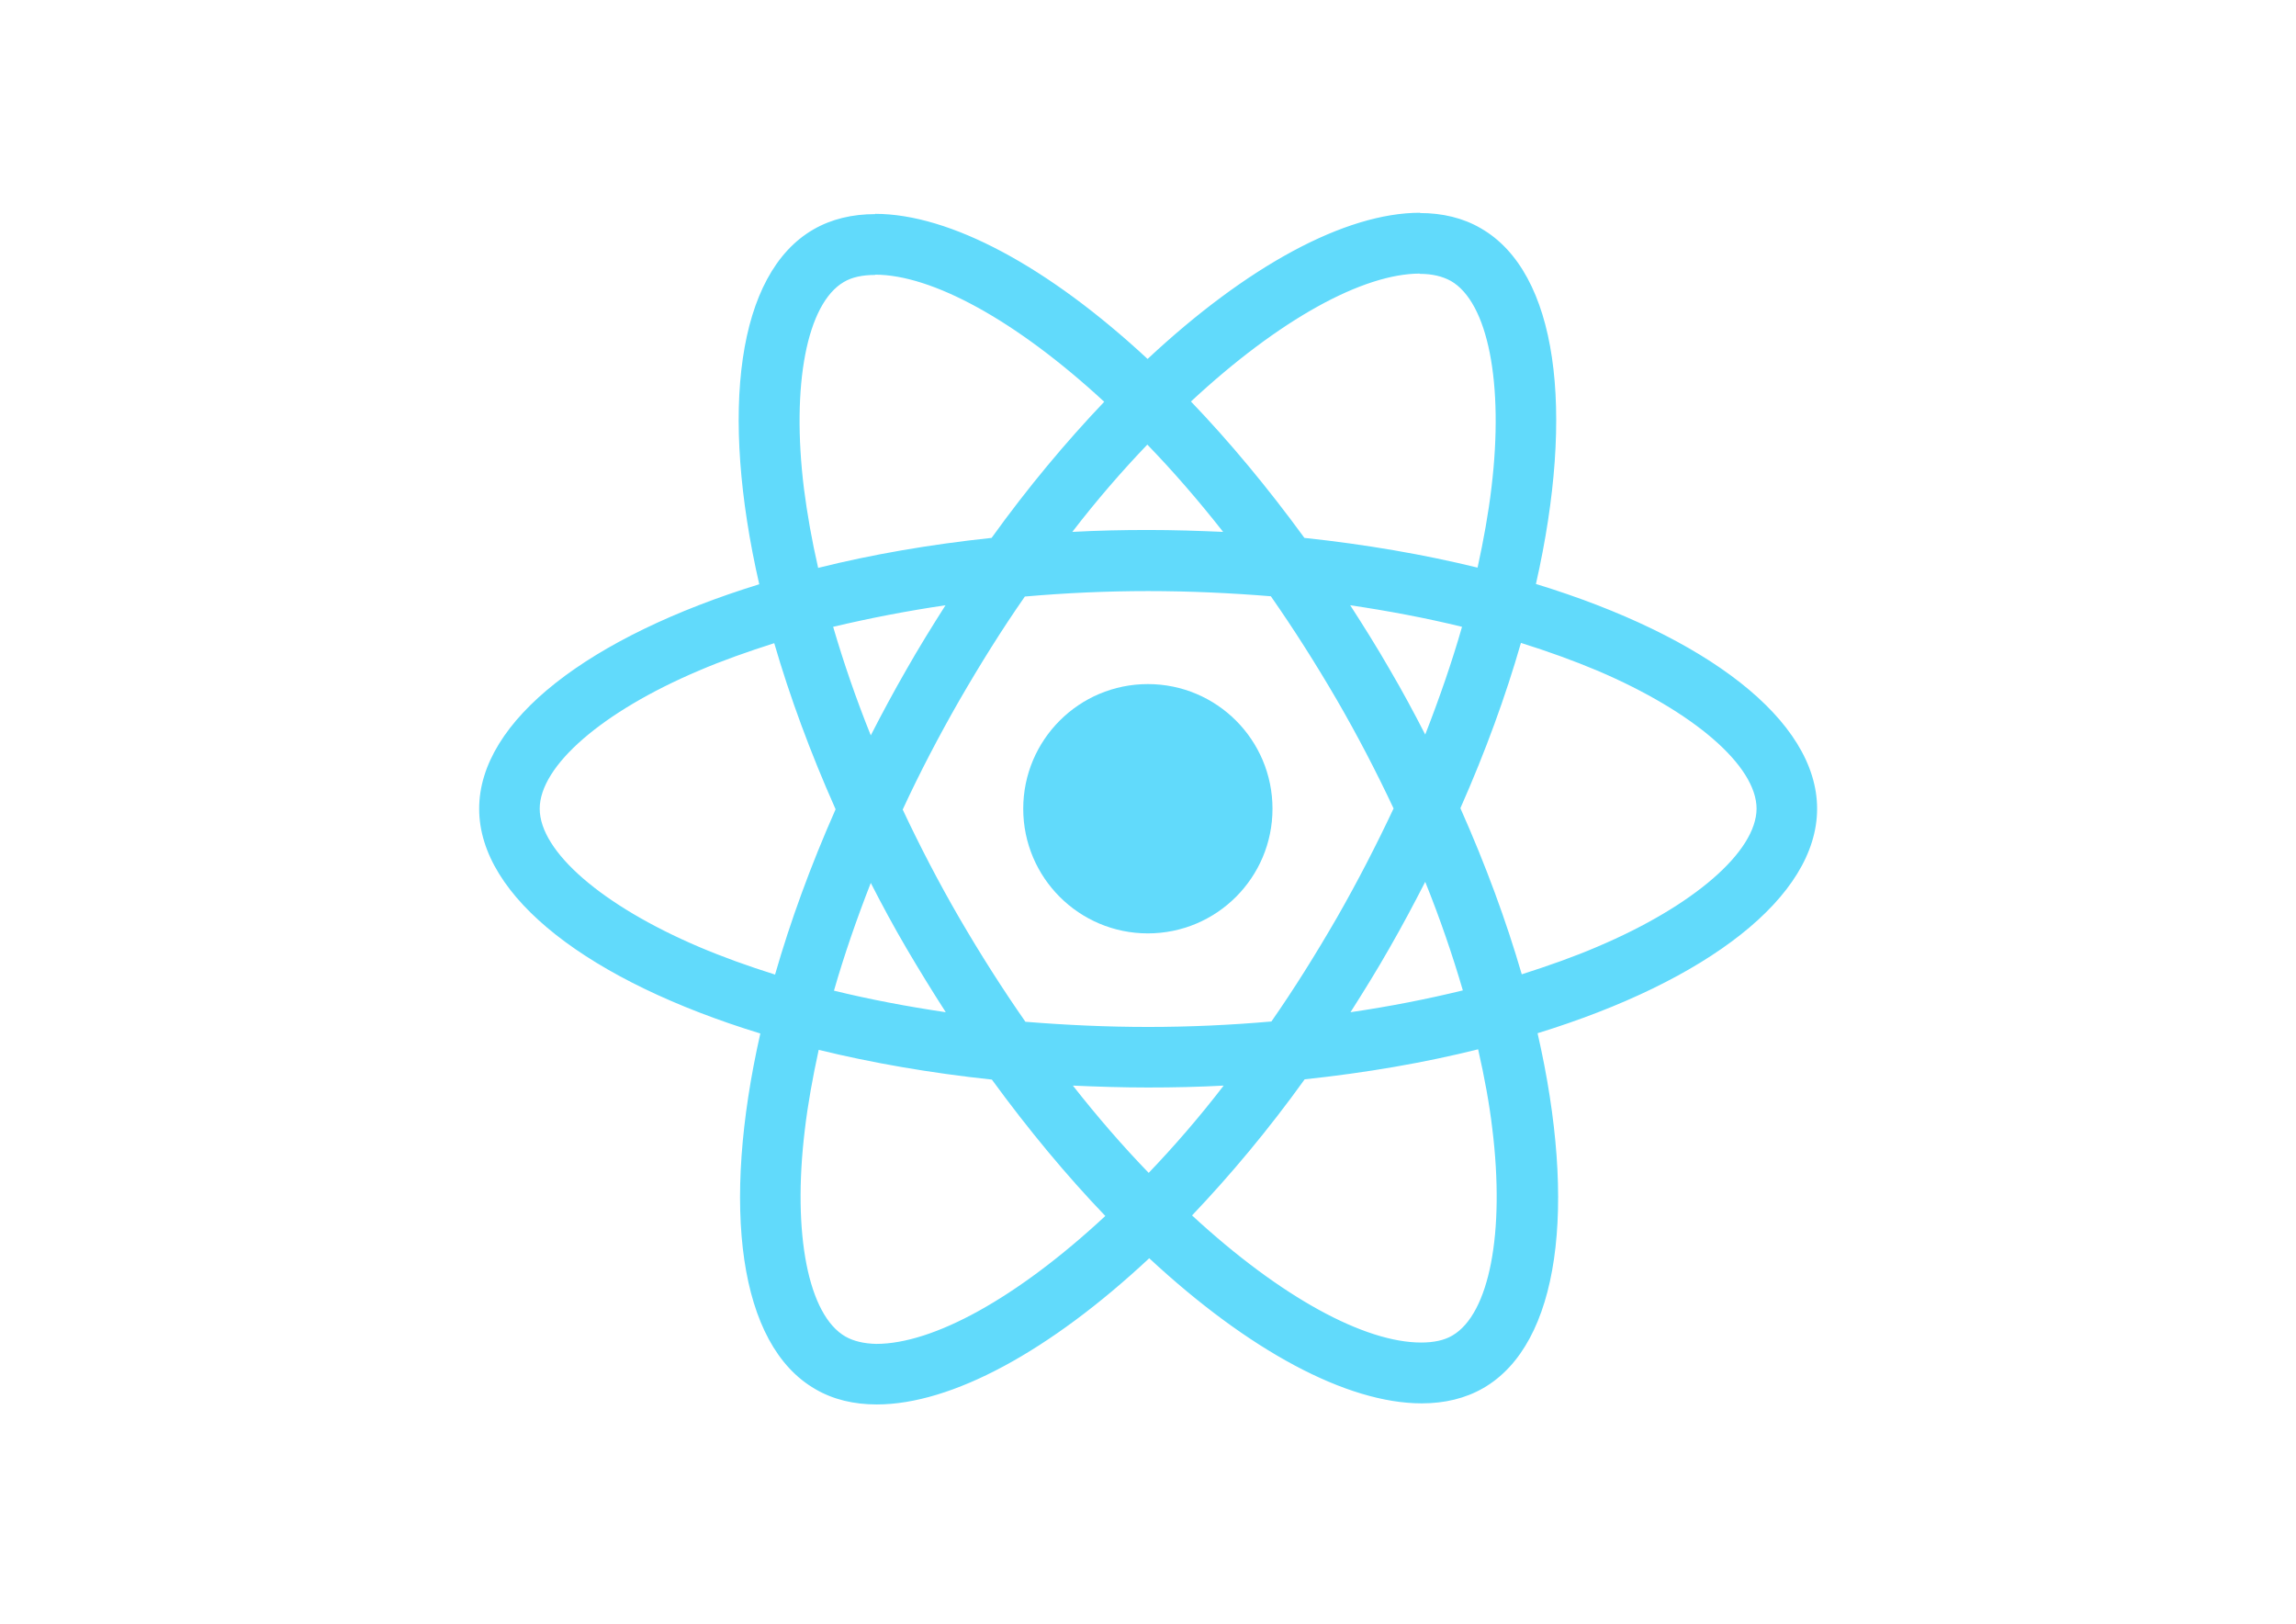
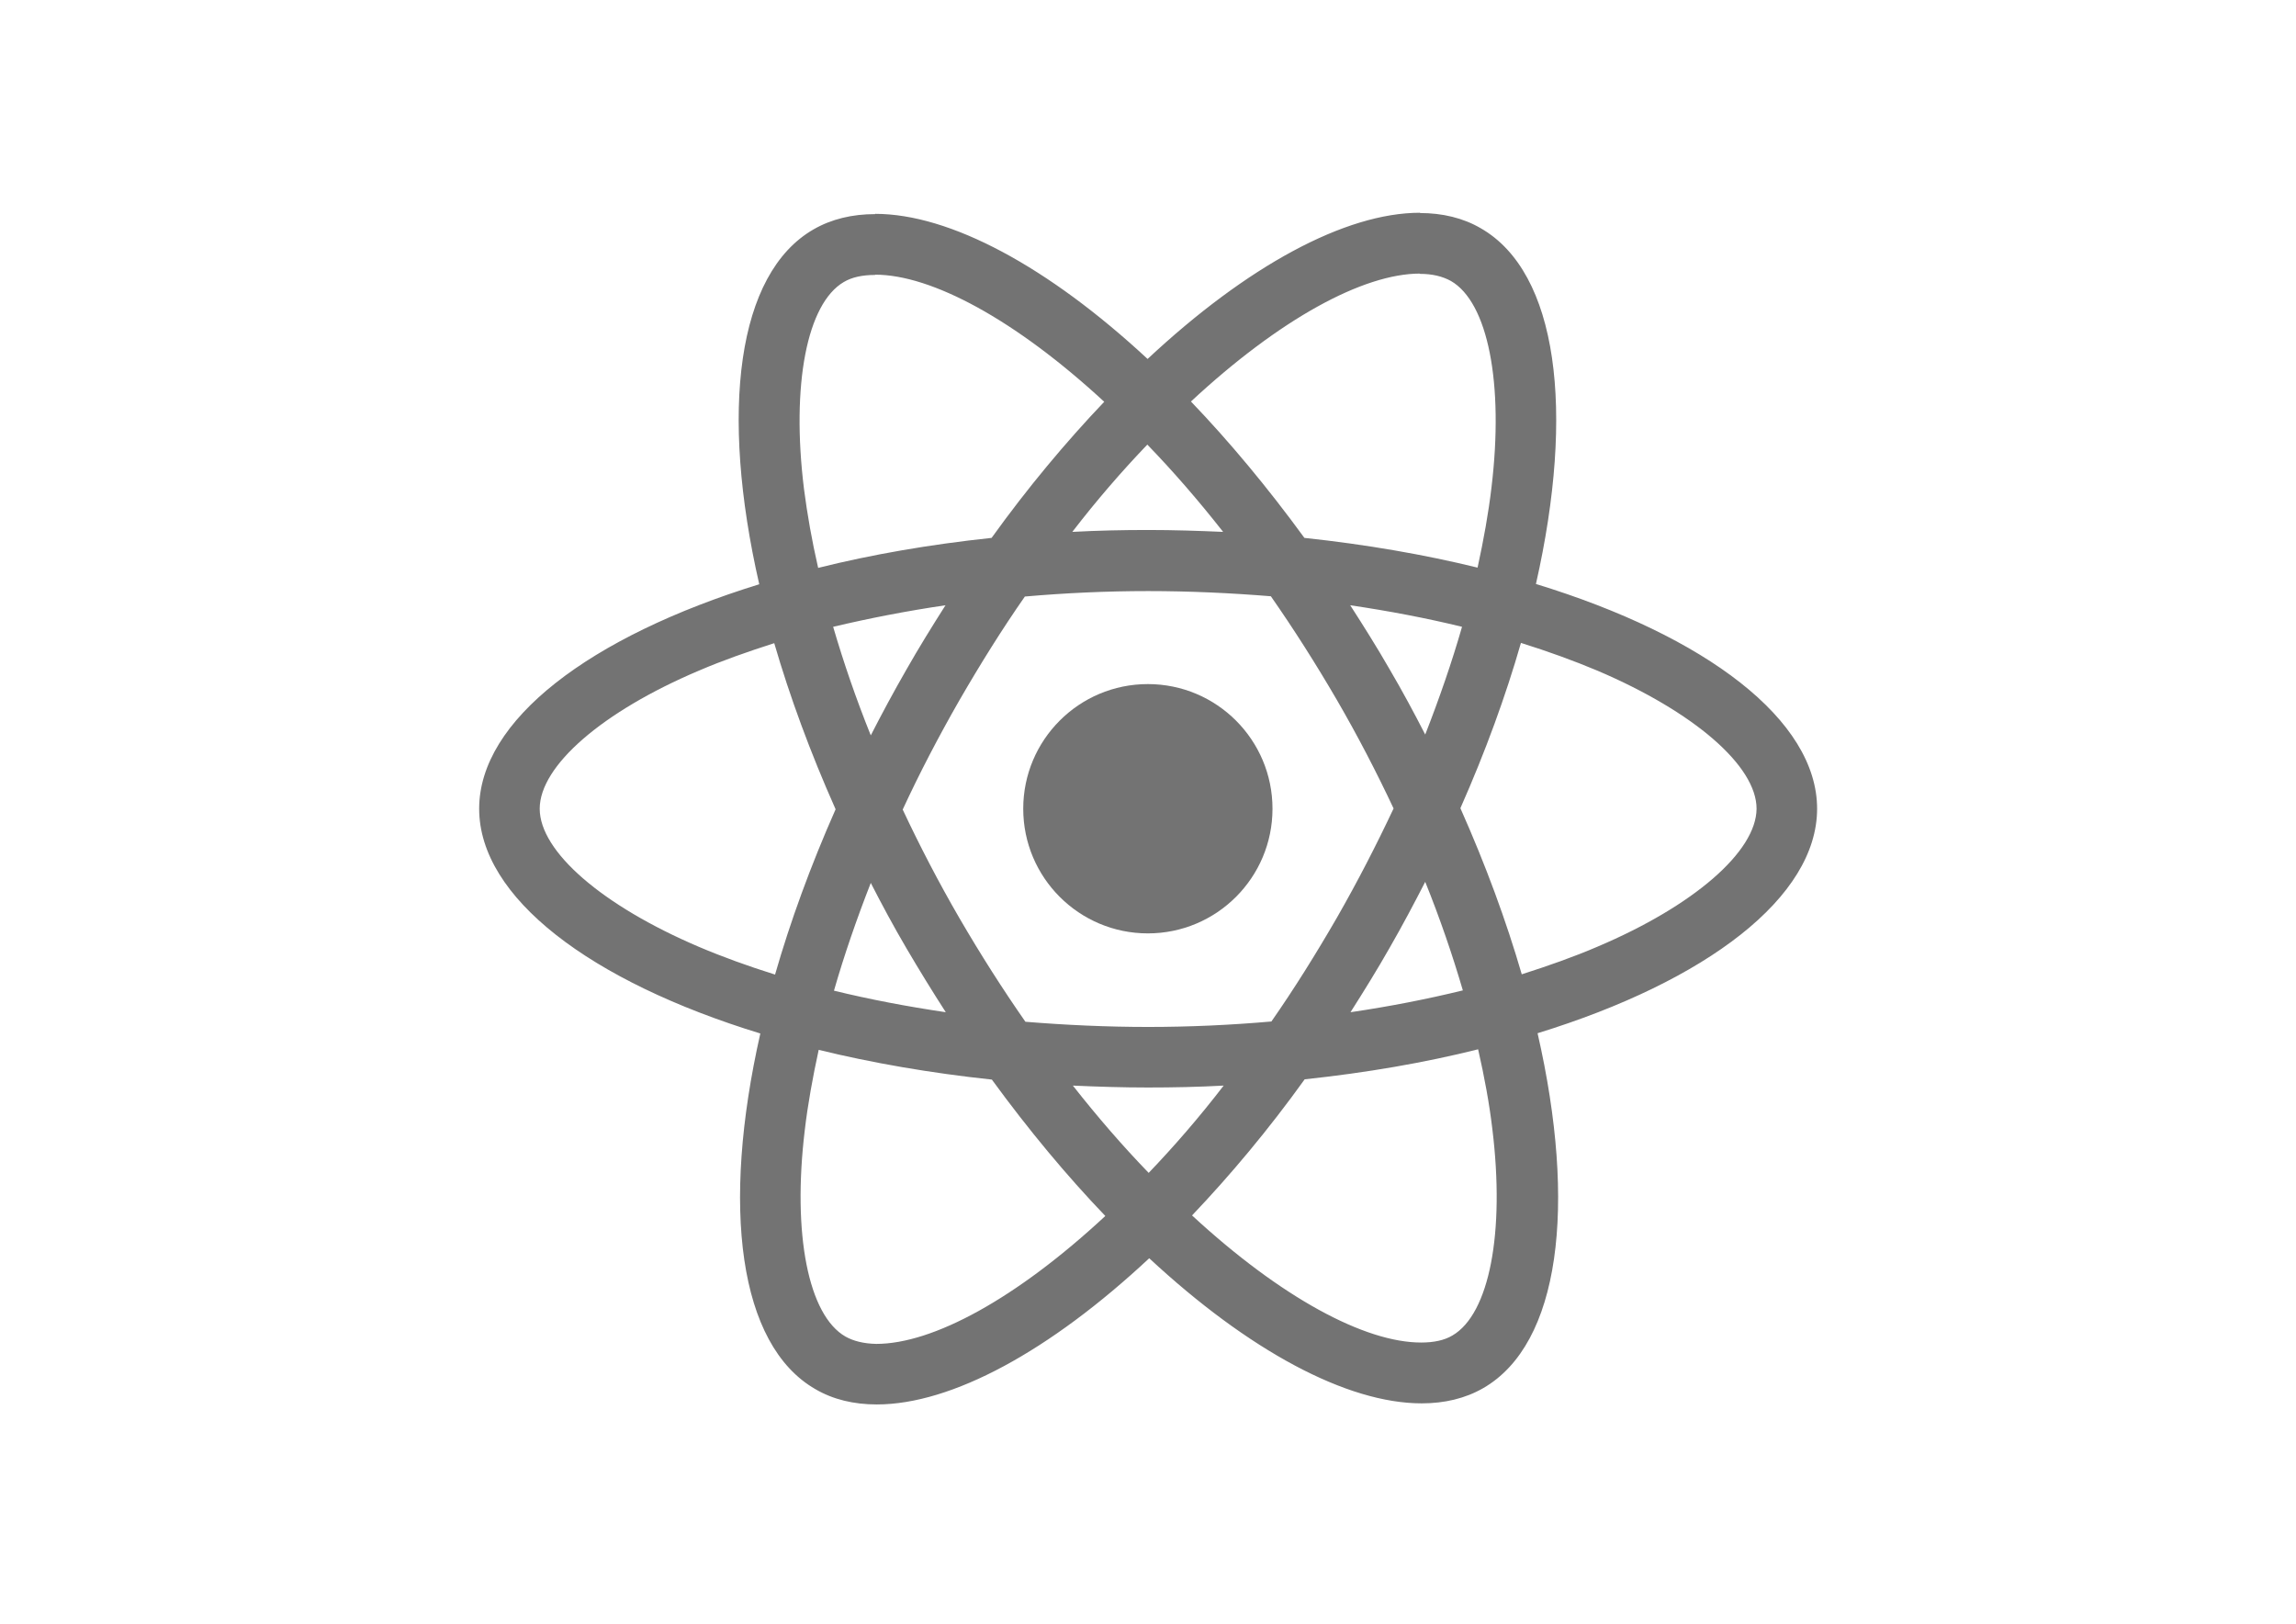
<svg xmlns="http://www.w3.org/2000/svg" version="1.1" id="Layer_2_1_" x="0px" y="0px" viewBox="0 0 841.9 595.3" enable-background="new 0 0 841.9 595.3" xml:space="preserve">
  <g>
-     <path fill="#61DAFB" d="M666.3,296.5c0-32.5-40.7-63.3-103.1-82.4c14.4-63.6,8-114.2-20.2-130.4c-6.5-3.8-14.1-5.6-22.4-5.6v22.3   c4.6,0,8.3,0.9,11.4,2.6c13.6,7.8,19.5,37.5,14.9,75.7c-1.1,9.4-2.9,19.3-5.1,29.4c-19.6-4.8-41-8.5-63.5-10.9   c-13.5-18.5-27.5-35.3-41.6-50c32.6-30.3,63.2-46.9,84-46.9l0-22.3c0,0,0,0,0,0c-27.5,0-63.5,19.6-99.9,53.6   c-36.4-33.8-72.4-53.2-99.9-53.2v22.3c20.7,0,51.4,16.5,84,46.6c-14,14.7-28,31.4-41.3,49.9c-22.6,2.4-44,6.1-63.6,11   c-2.3-10-4-19.7-5.2-29c-4.7-38.2,1.1-67.9,14.6-75.8c3-1.8,6.9-2.6,11.5-2.6l0-22.3c0,0,0,0,0,0c-8.4,0-16,1.8-22.6,5.6   c-28.1,16.2-34.4,66.7-19.9,130.1c-62.2,19.2-102.7,49.9-102.7,82.3c0,32.5,40.7,63.3,103.1,82.4c-14.4,63.6-8,114.2,20.2,130.4   c6.5,3.8,14.1,5.6,22.5,5.6c27.5,0,63.5-19.6,99.9-53.6c36.4,33.8,72.4,53.2,99.9,53.2c8.4,0,16-1.8,22.6-5.6   c28.1-16.2,34.4-66.7,19.9-130.1C625.8,359.7,666.3,328.9,666.3,296.5z M536.1,229.8c-3.7,12.9-8.3,26.2-13.5,39.5   c-4.1-8-8.4-16-13.1-24c-4.6-8-9.5-15.8-14.4-23.4C509.3,224,523,226.6,536.1,229.8z M490.3,336.3c-7.8,13.5-15.8,26.3-24.1,38.2   c-14.9,1.3-30,2-45.2,2c-15.1,0-30.2-0.7-45-1.9c-8.3-11.9-16.4-24.6-24.2-38c-7.6-13.1-14.5-26.4-20.8-39.8   c6.2-13.4,13.2-26.8,20.7-39.9c7.8-13.5,15.8-26.3,24.1-38.2c14.9-1.3,30-2,45.2-2c15.1,0,30.2,0.7,45,1.9   c8.3,11.9,16.4,24.6,24.2,38c7.6,13.1,14.5,26.4,20.8,39.8C504.7,309.8,497.8,323.2,490.3,336.3z M522.6,323.3   c5.4,13.4,10,26.8,13.8,39.8c-13.1,3.2-26.9,5.9-41.2,8c4.9-7.7,9.8-15.6,14.4-23.7C514.2,339.4,518.5,331.3,522.6,323.3z    M421.2,430c-9.3-9.6-18.6-20.3-27.8-32c9,0.4,18.2,0.7,27.5,0.7c9.4,0,18.7-0.2,27.8-0.7C439.7,409.7,430.4,420.4,421.2,430z    M346.8,371.1c-14.2-2.1-27.9-4.7-41-7.9c3.7-12.9,8.3-26.2,13.5-39.5c4.1,8,8.4,16,13.1,24C337.1,355.7,341.9,363.5,346.8,371.1z    M420.7,163c9.3,9.6,18.6,20.3,27.8,32c-9-0.4-18.2-0.7-27.5-0.7c-9.4,0-18.7,0.2-27.8,0.7C402.2,183.3,411.5,172.6,420.7,163z    M346.7,221.9c-4.9,7.7-9.8,15.6-14.4,23.7c-4.6,8-8.9,16-13,24c-5.4-13.4-10-26.8-13.8-39.8C318.6,226.7,332.4,224,346.7,221.9z    M256.2,347.1c-35.4-15.1-58.3-34.9-58.3-50.6c0-15.7,22.9-35.6,58.3-50.6c8.6-3.7,18-7,27.7-10.1c5.7,19.6,13.2,40,22.5,60.9   c-9.2,20.8-16.6,41.1-22.2,60.6C274.3,354.2,264.9,350.8,256.2,347.1z M310,490c-13.6-7.8-19.5-37.5-14.9-75.7   c1.1-9.4,2.9-19.3,5.1-29.4c19.6,4.8,41,8.5,63.5,10.9c13.5,18.5,27.5,35.3,41.6,50c-32.6,30.3-63.2,46.9-84,46.9   C316.8,492.6,313,491.7,310,490z M547.2,413.8c4.7,38.2-1.1,67.9-14.6,75.8c-3,1.8-6.9,2.6-11.5,2.6c-20.7,0-51.4-16.5-84-46.6   c14-14.7,28-31.4,41.3-49.9c22.6-2.4,44-6.1,63.6-11C544.3,394.8,546.1,404.5,547.2,413.8z M585.7,347.1c-8.6,3.7-18,7-27.7,10.1   c-5.7-19.6-13.2-40-22.5-60.9c9.2-20.8,16.6-41.1,22.2-60.6c9.9,3.1,19.3,6.5,28.1,10.2c35.4,15.1,58.3,34.9,58.3,50.6   C644,312.2,621.1,332.1,585.7,347.1z" />
-     <polygon fill="#61DAFB" points="320.8,78.4 320.8,78.4 320.8,78.4  " />
-     <circle fill="#61DAFB" cx="420.9" cy="296.5" r="45.7" />
-     <polygon fill="#61DAFB" points="520.5,78.1 520.5,78.1 520.5,78.1  " />
+     <path fill="#737373" d="M666.3,296.5c0-32.5-40.7-63.3-103.1-82.4c14.4-63.6,8-114.2-20.2-130.4c-6.5-3.8-14.1-5.6-22.4-5.6v22.3   c4.6,0,8.3,0.9,11.4,2.6c13.6,7.8,19.5,37.5,14.9,75.7c-1.1,9.4-2.9,19.3-5.1,29.4c-19.6-4.8-41-8.5-63.5-10.9   c-13.5-18.5-27.5-35.3-41.6-50c32.6-30.3,63.2-46.9,84-46.9l0-22.3c0,0,0,0,0,0c-27.5,0-63.5,19.6-99.9,53.6   c-36.4-33.8-72.4-53.2-99.9-53.2v22.3c20.7,0,51.4,16.5,84,46.6c-14,14.7-28,31.4-41.3,49.9c-22.6,2.4-44,6.1-63.6,11   c-2.3-10-4-19.7-5.2-29c-4.7-38.2,1.1-67.9,14.6-75.8c3-1.8,6.9-2.6,11.5-2.6l0-22.3c0,0,0,0,0,0c-8.4,0-16,1.8-22.6,5.6   c-28.1,16.2-34.4,66.7-19.9,130.1c-62.2,19.2-102.7,49.9-102.7,82.3c0,32.5,40.7,63.3,103.1,82.4c-14.4,63.6-8,114.2,20.2,130.4   c6.5,3.8,14.1,5.6,22.5,5.6c27.5,0,63.5-19.6,99.9-53.6c36.4,33.8,72.4,53.2,99.9,53.2c8.4,0,16-1.8,22.6-5.6   c28.1-16.2,34.4-66.7,19.9-130.1C625.8,359.7,666.3,328.9,666.3,296.5z M536.1,229.8c-3.7,12.9-8.3,26.2-13.5,39.5   c-4.1-8-8.4-16-13.1-24c-4.6-8-9.5-15.8-14.4-23.4C509.3,224,523,226.6,536.1,229.8z M490.3,336.3c-7.8,13.5-15.8,26.3-24.1,38.2   c-14.9,1.3-30,2-45.2,2c-15.1,0-30.2-0.7-45-1.9c-8.3-11.9-16.4-24.6-24.2-38c-7.6-13.1-14.5-26.4-20.8-39.8   c6.2-13.4,13.2-26.8,20.7-39.9c7.8-13.5,15.8-26.3,24.1-38.2c14.9-1.3,30-2,45.2-2c15.1,0,30.2,0.7,45,1.9   c8.3,11.9,16.4,24.6,24.2,38c7.6,13.1,14.5,26.4,20.8,39.8C504.7,309.8,497.8,323.2,490.3,336.3z M522.6,323.3   c5.4,13.4,10,26.8,13.8,39.8c-13.1,3.2-26.9,5.9-41.2,8c4.9-7.7,9.8-15.6,14.4-23.7C514.2,339.4,518.5,331.3,522.6,323.3z    M421.2,430c-9.3-9.6-18.6-20.3-27.8-32c9,0.4,18.2,0.7,27.5,0.7c9.4,0,18.7-0.2,27.8-0.7C439.7,409.7,430.4,420.4,421.2,430z    M346.8,371.1c-14.2-2.1-27.9-4.7-41-7.9c3.7-12.9,8.3-26.2,13.5-39.5c4.1,8,8.4,16,13.1,24C337.1,355.7,341.9,363.5,346.8,371.1z    M420.7,163c9.3,9.6,18.6,20.3,27.8,32c-9-0.4-18.2-0.7-27.5-0.7c-9.4,0-18.7,0.2-27.8,0.7C402.2,183.3,411.5,172.6,420.7,163z    M346.7,221.9c-4.9,7.7-9.8,15.6-14.4,23.7c-4.6,8-8.9,16-13,24c-5.4-13.4-10-26.8-13.8-39.8C318.6,226.7,332.4,224,346.7,221.9z    M256.2,347.1c-35.4-15.1-58.3-34.9-58.3-50.6c0-15.7,22.9-35.6,58.3-50.6c8.6-3.7,18-7,27.7-10.1c5.7,19.6,13.2,40,22.5,60.9   c-9.2,20.8-16.6,41.1-22.2,60.6C274.3,354.2,264.9,350.8,256.2,347.1z M310,490c-13.6-7.8-19.5-37.5-14.9-75.7   c1.1-9.4,2.9-19.3,5.1-29.4c19.6,4.8,41,8.5,63.5,10.9c13.5,18.5,27.5,35.3,41.6,50c-32.6,30.3-63.2,46.9-84,46.9   C316.8,492.6,313,491.7,310,490z M547.2,413.8c4.7,38.2-1.1,67.9-14.6,75.8c-3,1.8-6.9,2.6-11.5,2.6c-20.7,0-51.4-16.5-84-46.6   c14-14.7,28-31.4,41.3-49.9c22.6-2.4,44-6.1,63.6-11C544.3,394.8,546.1,404.5,547.2,413.8z M585.7,347.1c-8.6,3.7-18,7-27.7,10.1   c-5.7-19.6-13.2-40-22.5-60.9c9.2-20.8,16.6-41.1,22.2-60.6c9.9,3.1,19.3,6.5,28.1,10.2c35.4,15.1,58.3,34.9,58.3,50.6   C644,312.2,621.1,332.1,585.7,347.1z" />
+     <polygon fill="#737373" points="320.8,78.4 320.8,78.4 320.8,78.4  " />
+     <circle fill="#737373" cx="420.9" cy="296.5" r="45.7" />
+     <polygon fill="#737373" points="520.5,78.1 520.5,78.1 520.5,78.1  " />
  </g>
</svg>
